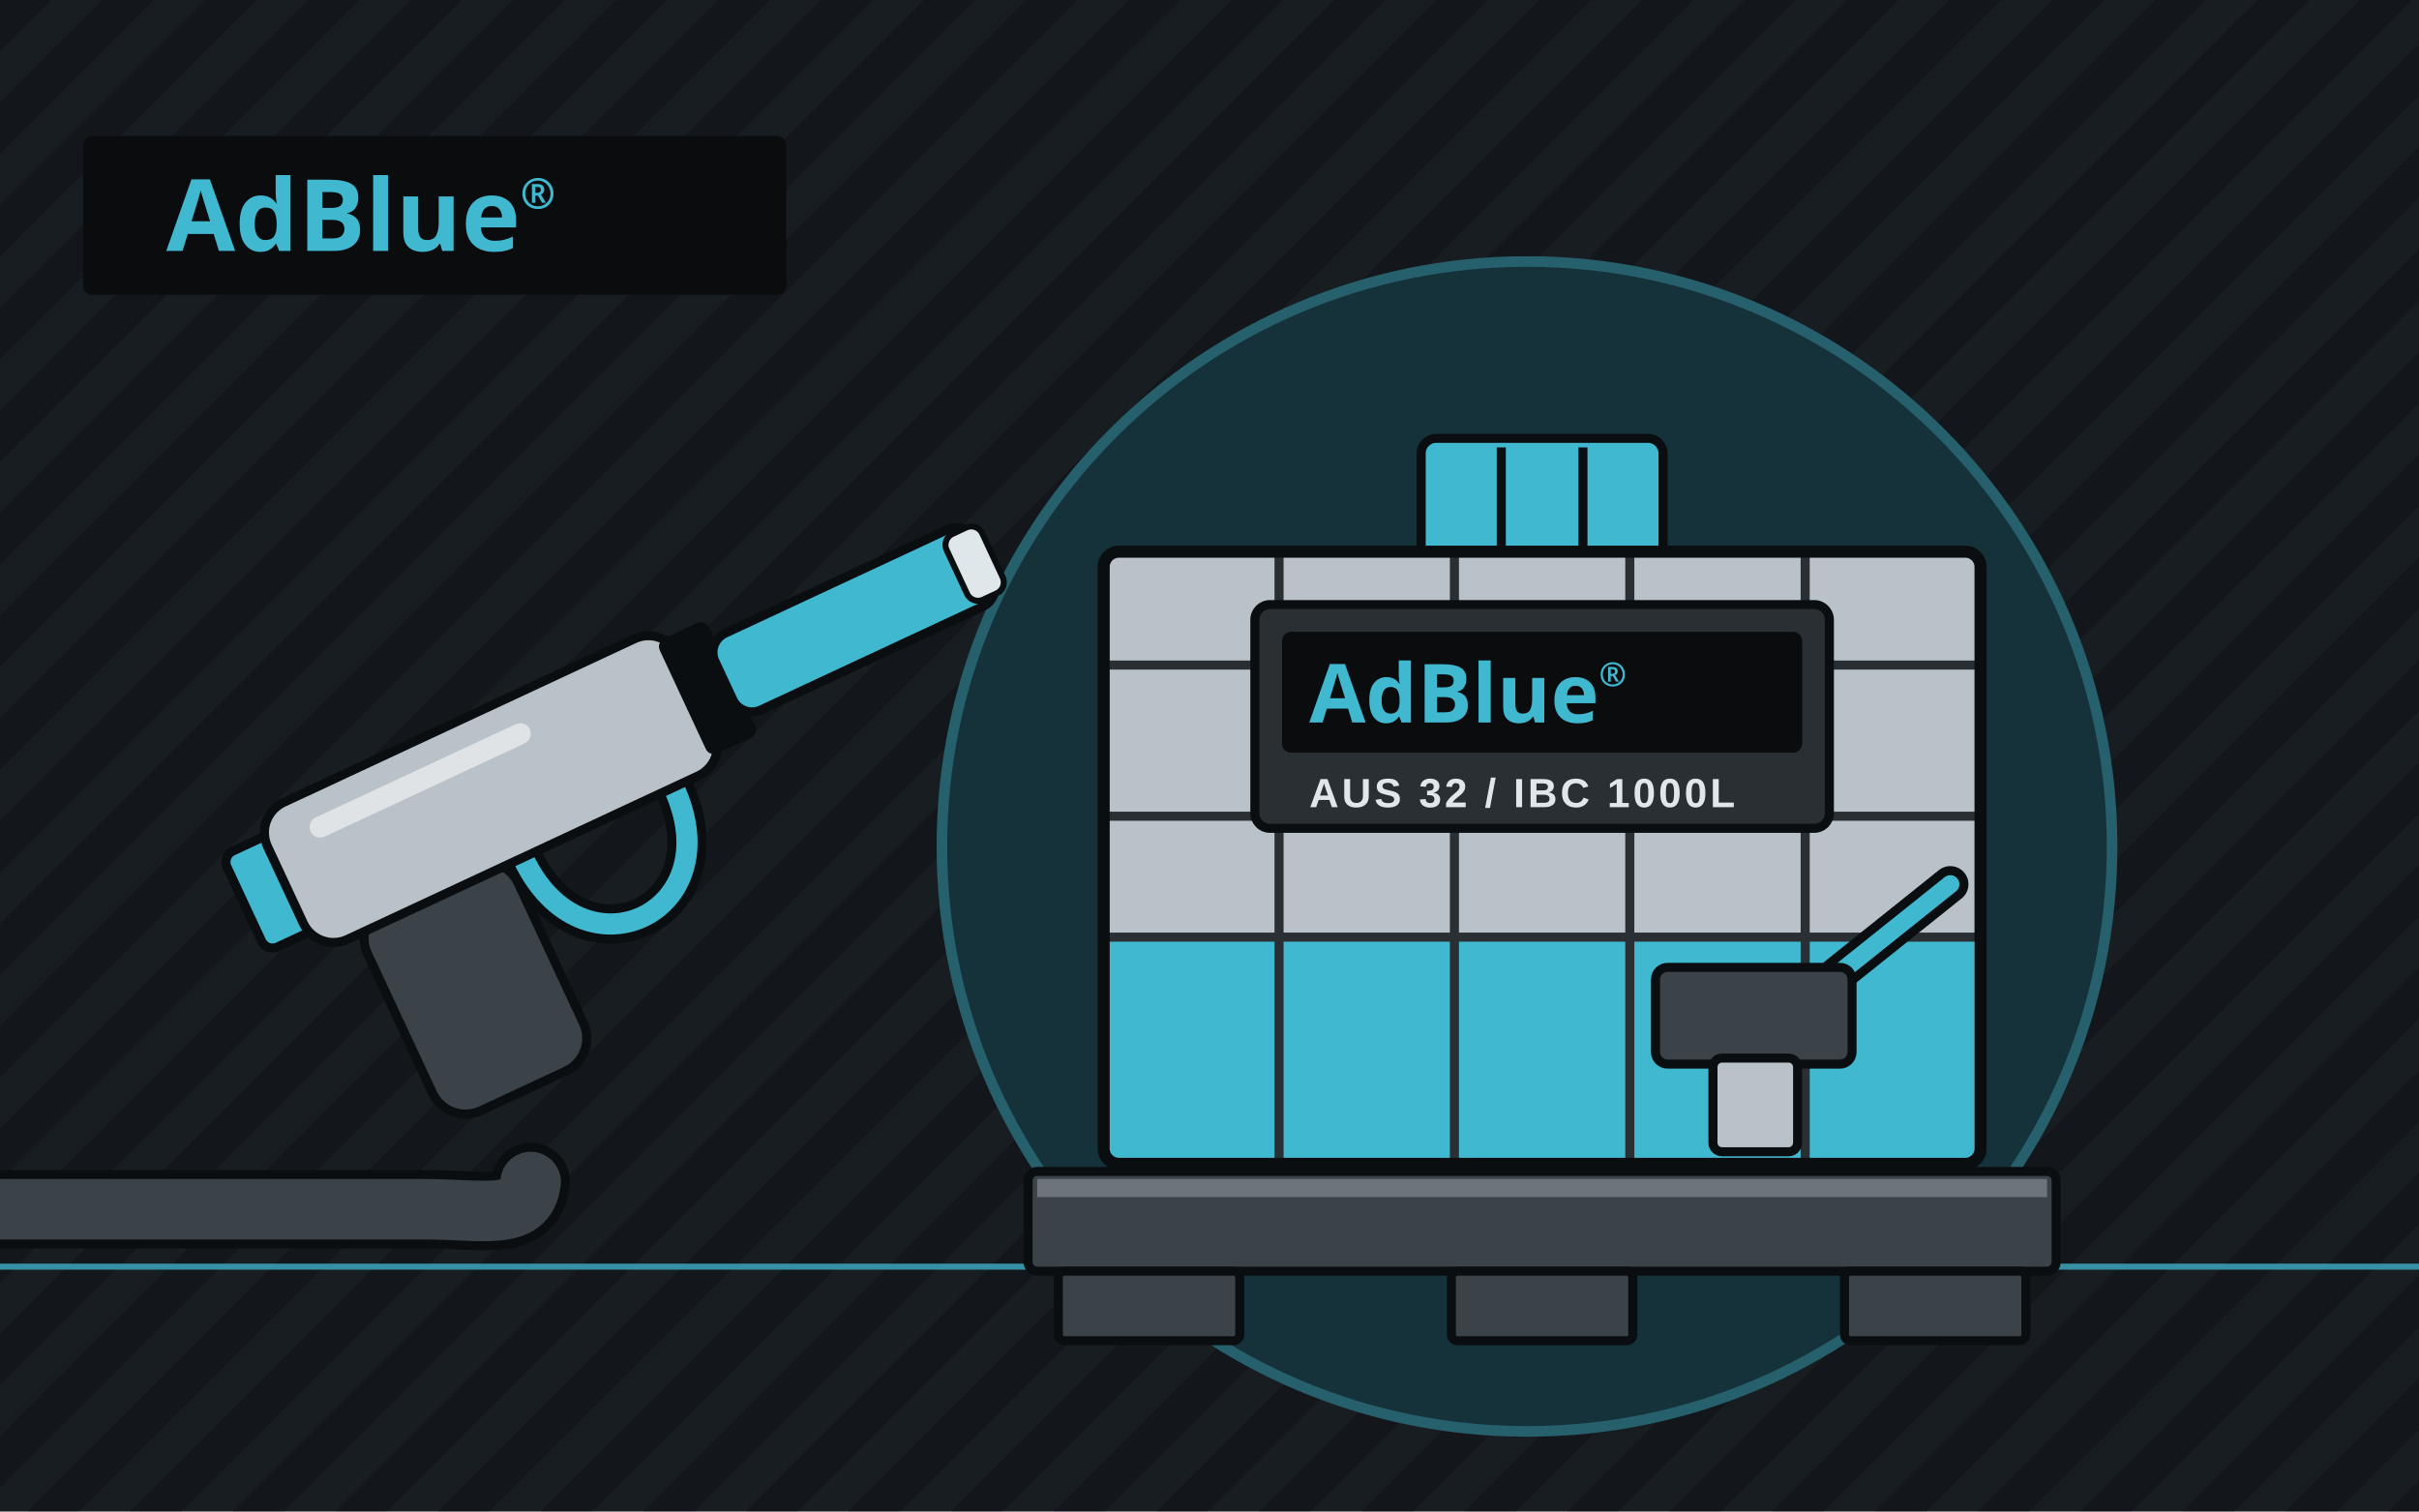
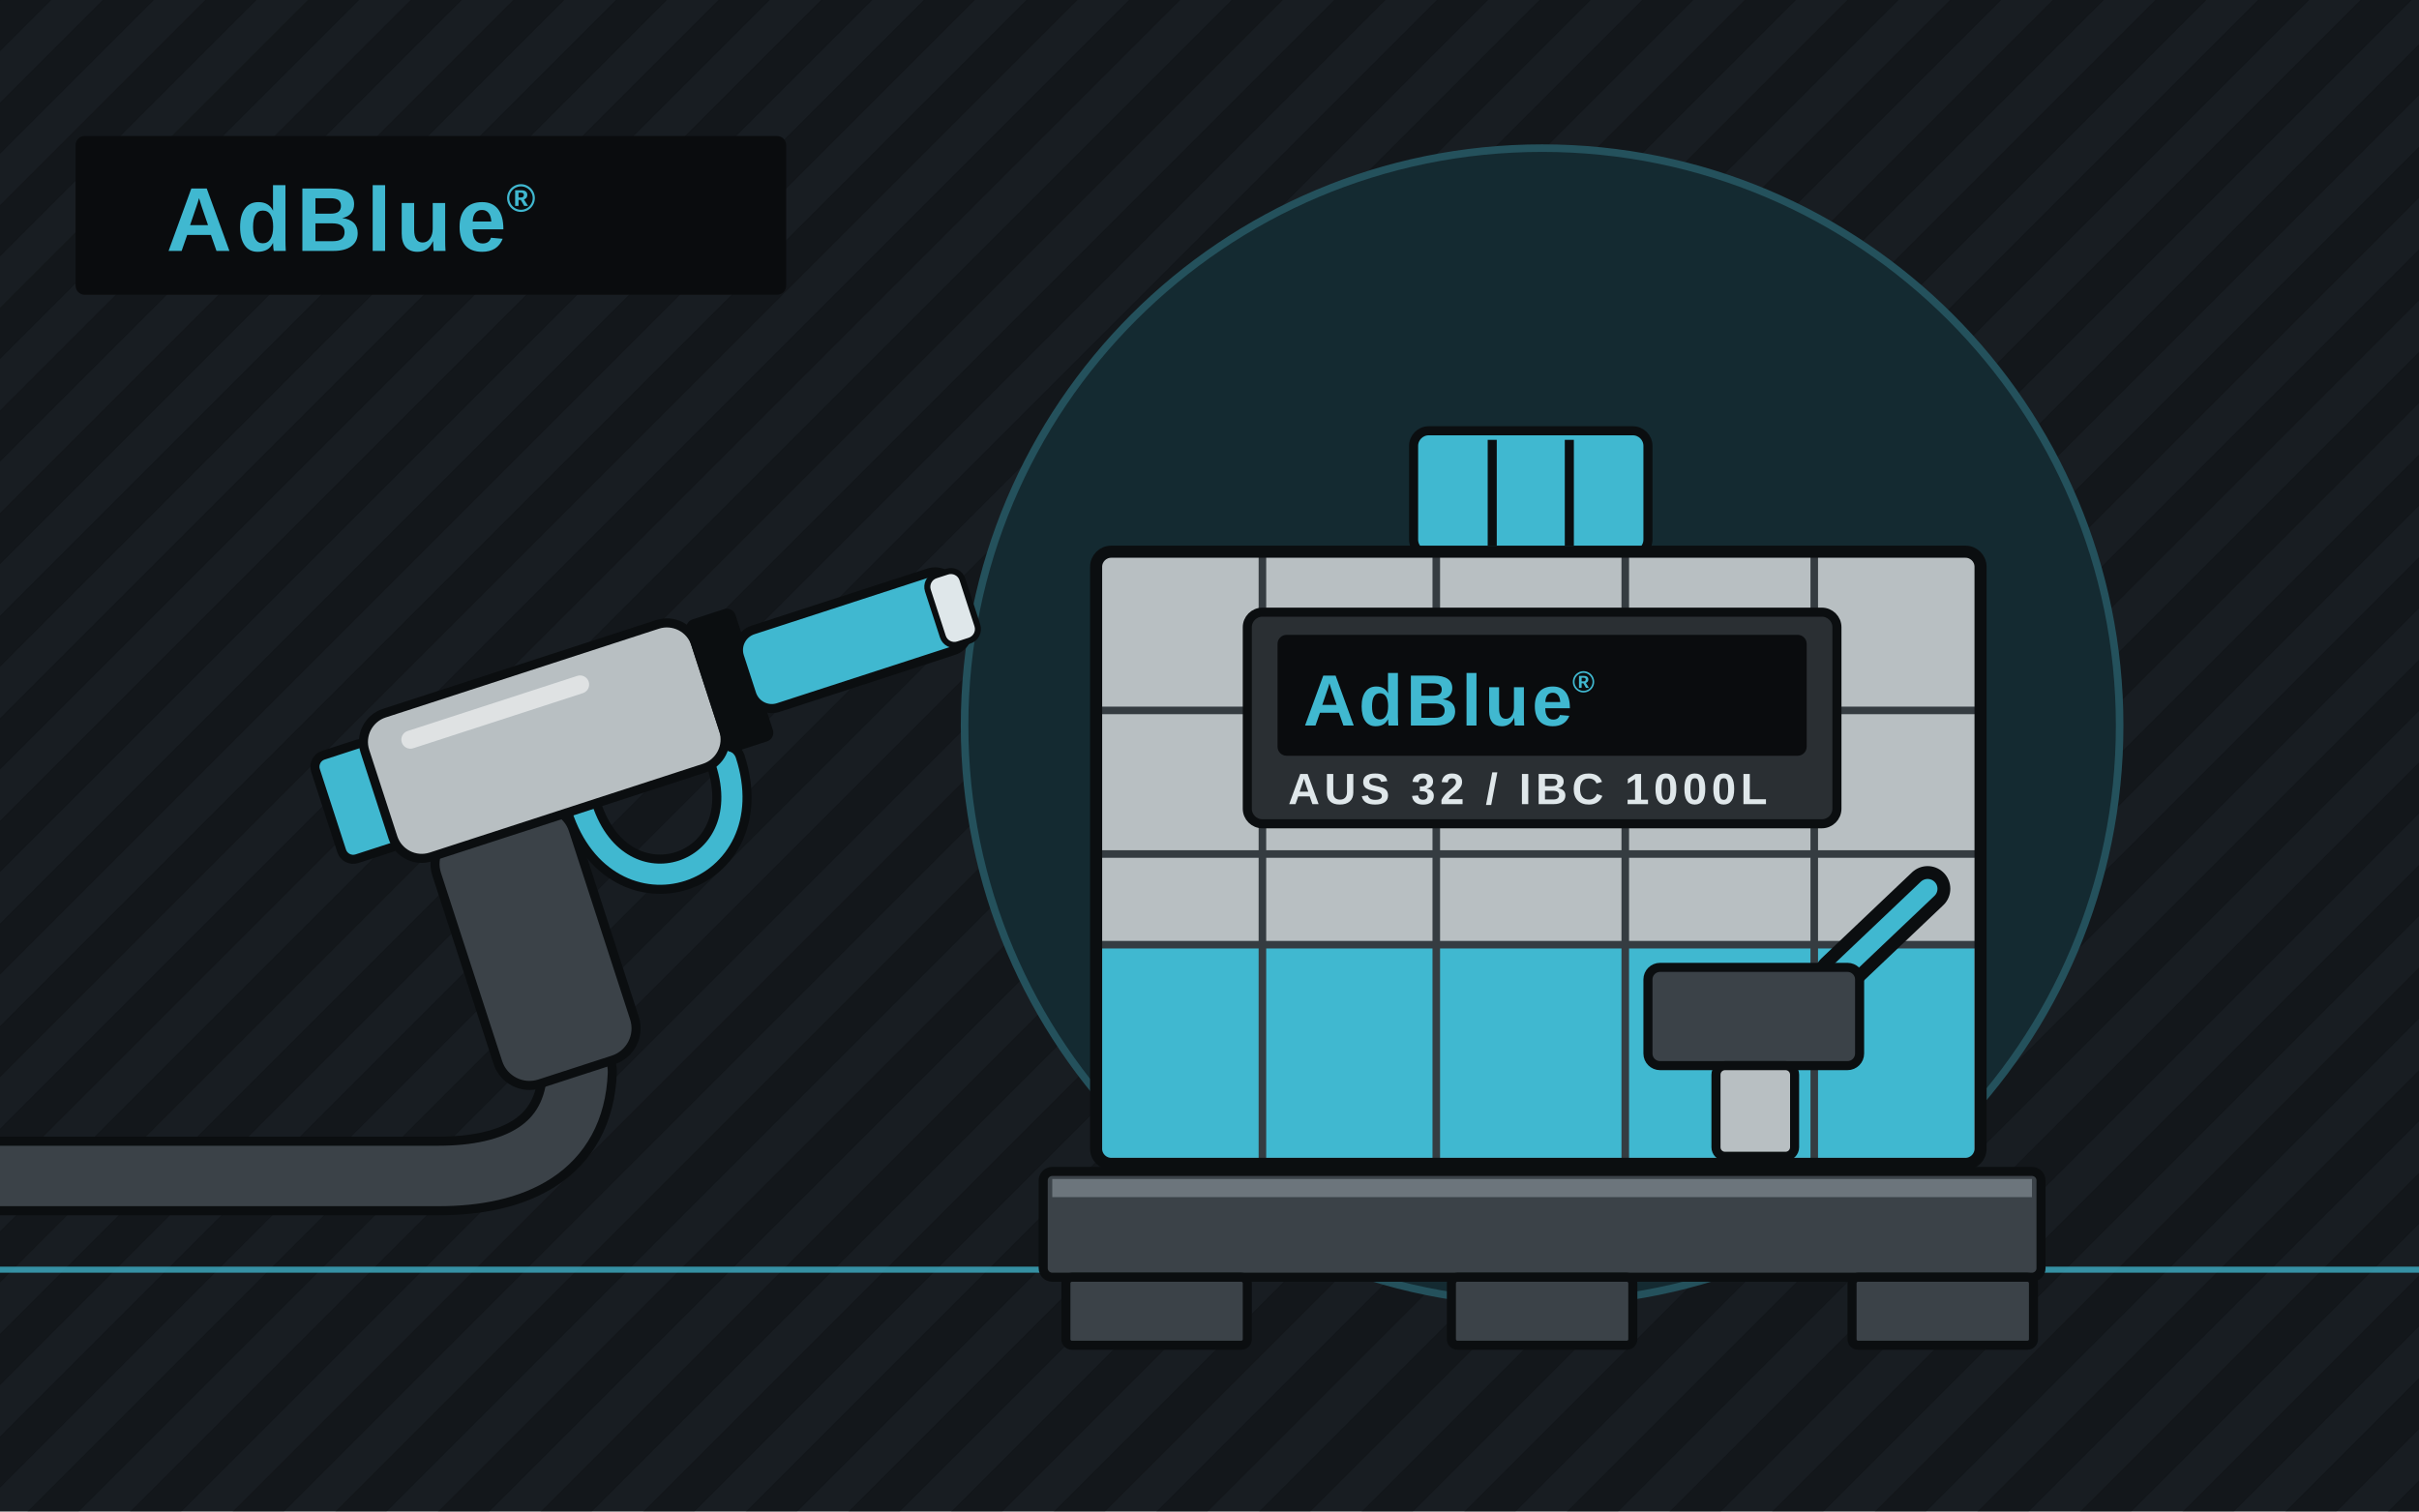
<svg xmlns="http://www.w3.org/2000/svg" viewBox="0 0 1600 1000" width="1600" height="1000" role="img" aria-label="AdBlue® 正規品販売 — 給油ノズルとIBCタンク">
  <defs>
    <pattern id="stripes" width="48" height="48" patternUnits="userSpaceOnUse" patternTransform="rotate(45)">
      <rect width="24" height="48" fill="#000000" fill-opacity="0.22" />
    </pattern>
  </defs>
  <rect width="1600" height="1000" fill="#181d22" />
  <rect width="1600" height="1000" fill="url(#stripes)" />
-   <circle cx="1010" cy="560" r="385" fill="#15323b" />
-   <circle cx="1010" cy="560" r="387" fill="none" stroke="#25606c" stroke-width="7" />
-   <line x1="0" y1="838" x2="1600" y2="838" stroke="#40b8d0" stroke-opacity="0.75" stroke-width="4" />
+   <circle cx="1020" cy="480" r="380" fill="#142a31" />
+   <circle cx="1020" cy="480" r="382" fill="none" stroke="#24515c" stroke-width="5" />
+   <line x1="0" y1="840" x2="1600" y2="840" stroke="#40b8d0" stroke-opacity="0.75" stroke-width="4" />
  <g>
-     <rect x="680" y="775" width="680" height="66" rx="6" fill="#3b4248" stroke="#0b0e10" stroke-width="6" />
-     <rect x="686" y="780" width="668" height="12" fill="#6c757c" />
-     <rect x="700" y="841" width="120" height="46" rx="4" fill="#3b4248" stroke="#0b0e10" stroke-width="6" />
-     <rect x="960" y="841" width="120" height="46" rx="4" fill="#3b4248" stroke="#0b0e10" stroke-width="6" />
-     <rect x="1220" y="841" width="120" height="46" rx="4" fill="#3b4248" stroke="#0b0e10" stroke-width="6" />
-     <rect x="940" y="290" width="160" height="80" rx="10" fill="#40b8d0" stroke="#0b0e10" stroke-width="6" />
-     <line x1="993" y1="296" x2="993" y2="364" stroke="#0b0e10" stroke-width="6" />
-     <line x1="1047" y1="296" x2="1047" y2="364" stroke="#0b0e10" stroke-width="6" />
-     <rect x="730" y="365" width="580" height="405" rx="10" fill="#b9c2c8" />
-     <rect x="734" y="620" width="572" height="146" fill="#40b8d0" />
-     <g stroke="#2a2f33" stroke-width="6">
-       <line x1="846" y1="365" x2="846" y2="770" />
-       <line x1="962" y1="365" x2="962" y2="770" />
-       <line x1="1078" y1="365" x2="1078" y2="770" />
-       <line x1="1194" y1="365" x2="1194" y2="770" />
-       <line x1="730" y1="440" x2="1310" y2="440" />
-       <line x1="730" y1="540" x2="1310" y2="540" />
-       <line x1="730" y1="620" x2="1310" y2="620" />
+     <rect x="690" y="775" width="660" height="70" rx="6" fill="#3b4248" stroke="#0b0e10" stroke-width="6" />
+     <rect x="696" y="780" width="648" height="12" fill="#6c757c" />
+     <rect x="705" y="845" width="120" height="45" rx="4" fill="#3b4248" stroke="#0b0e10" stroke-width="6" />
+     <rect x="960" y="845" width="120" height="45" rx="4" fill="#3b4248" stroke="#0b0e10" stroke-width="6" />
+     <rect x="1225" y="845" width="120" height="45" rx="4" fill="#3b4248" stroke="#0b0e10" stroke-width="6" />
+     <rect x="935" y="285" width="155" height="82" rx="10" fill="#40b8d0" stroke="#0b0e10" stroke-width="6" />
+     <line x1="987" y1="291" x2="987" y2="361" stroke="#0b0e10" stroke-width="6" />
+     <line x1="1038" y1="291" x2="1038" y2="361" stroke="#0b0e10" stroke-width="6" />
+     <rect x="725" y="365" width="585" height="405" rx="10" fill="#b8bfc2" />
+     <rect x="729" y="625" width="577" height="141" fill="#40b8d0" />
+     <g stroke="#353c41" stroke-width="5">
+       <line x1="835" y1="365" x2="835" y2="770" />
+       <line x1="950" y1="365" x2="950" y2="770" />
+       <line x1="1075" y1="365" x2="1075" y2="770" />
+       <line x1="1200" y1="365" x2="1200" y2="770" />
+       <line x1="725" y1="470" x2="1310" y2="470" />
+       <line x1="725" y1="565" x2="1310" y2="565" />
+       <line x1="725" y1="625" x2="1310" y2="625" />
    </g>
-     <rect x="730" y="365" width="580" height="405" rx="10" fill="none" stroke="#0b0e10" stroke-width="8" />
-     <rect x="830" y="400" width="380" height="148" rx="10" fill="#2a2f33" stroke="#0b0e10" stroke-width="6" />
-     <rect x="848" y="418" width="344" height="80" rx="6" fill="#0a0c0e" />
-     <text x="866" y="478" font-family="'Arial Black',Anton,Impact,sans-serif" font-weight="900" font-size="54" fill="#40b8d0">AdBlue<tspan font-size="22" dy="-24">®</tspan>
+     <rect x="725" y="365" width="585" height="405" rx="10" fill="none" stroke="#0b0e10" stroke-width="8" />
+     <rect x="825" y="405" width="390" height="140" rx="10" fill="#2a2f33" stroke="#0b0e10" stroke-width="6" />
+     <rect x="845" y="420" width="350" height="80" rx="6" fill="#0a0c0e" />
+     <text x="862" y="480" font-family="Arial,Helvetica,sans-serif" font-weight="700" font-size="48" letter-spacing="2" fill="#40b8d0">AdBlue<tspan font-size="20" dy="-22">®</tspan>
    </text>
-     <text x="866" y="534" font-family="'Arial Black',Arial,Helvetica,sans-serif" font-weight="900" font-size="27" letter-spacing="2" fill="#dfe7ea">AUS 32 / IBC 1000L</text>
-     <path d="M1215 645 L1290 585" stroke="#0b0e10" stroke-width="24" stroke-linecap="round" />
-     <path d="M1215 645 L1290 585" stroke="#40b8d0" stroke-width="12" stroke-linecap="round" />
-     <rect x="1095" y="640" width="130" height="64" rx="8" fill="#3b4248" stroke="#0b0e10" stroke-width="6" />
-     <rect x="1133" y="700" width="56" height="62" rx="6" fill="#b9c2c8" stroke="#0b0e10" stroke-width="6" />
+     <text x="852" y="532" font-family="Arial,Helvetica,sans-serif" font-weight="700" font-size="29" letter-spacing="3" fill="#dfe7ea">AUS 32 / IBC 1000L</text>
+     <path d="M1215 645 L1275 588" stroke="#0b0e10" stroke-width="30" stroke-linecap="round" />
+     <path d="M1215 645 L1275 588" stroke="#40b8d0" stroke-width="13" stroke-linecap="round" />
+     <rect x="1090" y="640" width="140" height="65" rx="8" fill="#3b4248" stroke="#0b0e10" stroke-width="6" />
+     <rect x="1135" y="705" width="52" height="60" rx="6" fill="#b8bfc2" stroke="#0b0e10" stroke-width="6" />
  </g>
-   <path d="M351 782 C348 808 320 800 280 800 L0 800" fill="none" stroke="#0b0e10" stroke-width="52" stroke-linecap="round" />
-   <path d="M351 782 C348 808 320 800 280 800 L0 800" fill="none" stroke="#3b4248" stroke-width="40" stroke-linecap="round" />
-   <g transform="rotate(-25 342 578)">
-     <rect x="230" y="560" width="110" height="150" rx="24" fill="#3b4248" stroke="#0b0e10" stroke-width="6" />
-     <path d="M350 570 C350 662 460 662 460 570" fill="none" stroke="#0b0e10" stroke-width="26" stroke-linecap="round" />
-     <path d="M350 570 C350 662 460 662 460 570" fill="none" stroke="#40b8d0" stroke-width="14" stroke-linecap="round" />
-     <rect x="170" y="485" width="50" height="70" rx="8" fill="#40b8d0" stroke="#0b0e10" stroke-width="6" />
-     <rect x="200" y="470" width="300" height="100" rx="22" fill="#b9c2c8" stroke="#0b0e10" stroke-width="6" />
-     <rect x="230" y="488" width="160" height="14" rx="7" fill="#ffffff" fill-opacity="0.55" />
-     <rect x="490" y="478" width="36" height="84" rx="6" fill="#0b0e10" />
-     <rect x="520" y="492" width="190" height="56" rx="14" fill="#40b8d0" stroke="#0b0e10" stroke-width="6" />
-     <rect x="690" y="496" width="26" height="48" rx="8" fill="#dfe7ea" stroke="#0b0e10" stroke-width="4" />
+   <path d="M382 709 C380 760 340 778 290 778 L0 778" fill="none" stroke="#0b0e10" stroke-width="52" stroke-linecap="round" />
+   <path d="M382 709 C380 760 340 778 290 778 L0 778" fill="none" stroke="#3b4248" stroke-width="40" stroke-linecap="round" />
+   <g transform="translate(360 490) rotate(-18)">
+     <rect x="-95" y="40" width="95" height="175" rx="22" fill="#3b4248" stroke="#0b0e10" stroke-width="6" />
+     <path d="M10 50 C10 130 110 130 110 50" fill="none" stroke="#0b0e10" stroke-width="26" stroke-linecap="round" />
+     <path d="M10 50 C10 130 110 130 110 50" fill="none" stroke="#40b8d0" stroke-width="14" stroke-linecap="round" />
+     <rect x="-150" y="-36" width="40" height="72" rx="8" fill="#40b8d0" stroke="#0b0e10" stroke-width="6" />
+     <rect x="-115" y="-50" width="230" height="100" rx="20" fill="#b8bfc2" stroke="#0b0e10" stroke-width="6" />
+     <rect x="-90" y="-34" width="130" height="12" rx="6" fill="#ffffff" fill-opacity="0.55" />
+     <rect x="112" y="-46" width="34" height="92" rx="6" fill="#0b0e10" />
+     <rect x="140" y="-27" width="150" height="54" rx="14" fill="#40b8d0" stroke="#0b0e10" stroke-width="6" />
+     <rect x="272" y="-24" width="24" height="48" rx="8" fill="#dfe7ea" stroke="#0b0e10" stroke-width="4" />
  </g>
-   <rect x="55" y="90" width="465" height="105" rx="6" fill="#0a0c0e" />
-   <text x="110" y="166" font-family="'Arial Black',Anton,Impact,sans-serif" font-weight="900" font-size="66" fill="#40b8d0">AdBlue<tspan font-size="28" dy="-28">®</tspan>
+   <rect x="50" y="90" width="470" height="105" rx="6" fill="#0a0c0e" />
+   <text x="110" y="166" font-family="Arial,Helvetica,sans-serif" font-weight="700" font-size="60" letter-spacing="3" fill="#40b8d0">AdBlue<tspan font-size="26" dy="-26">®</tspan>
  </text>
</svg>
